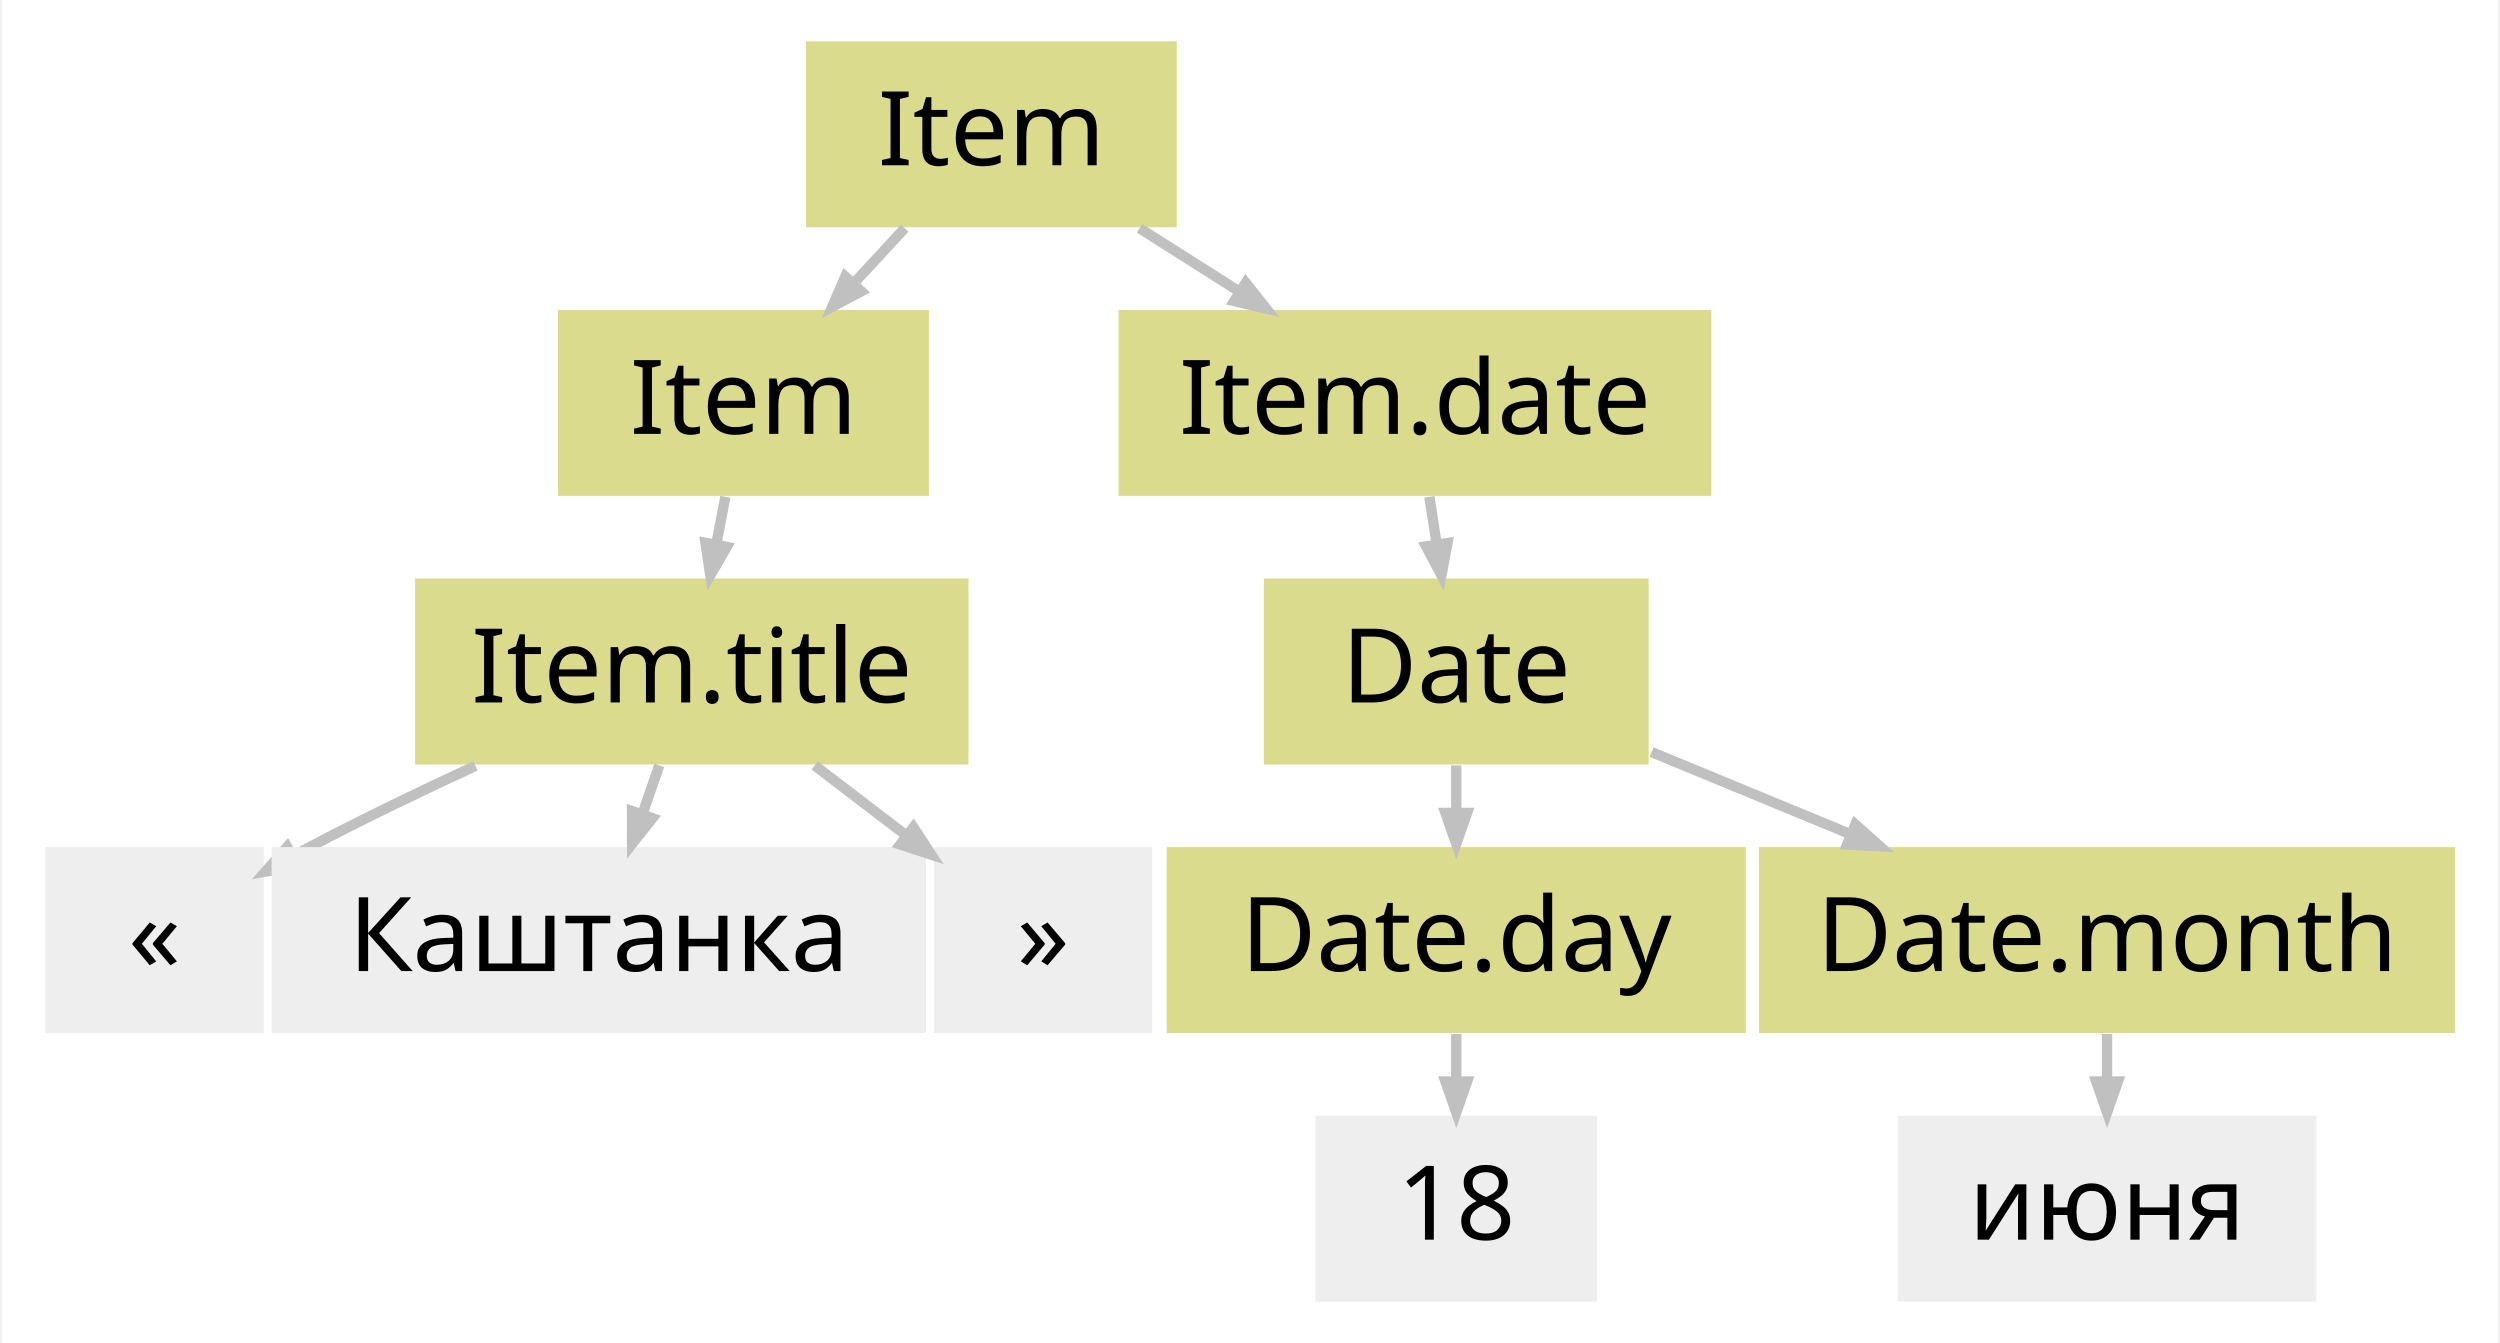
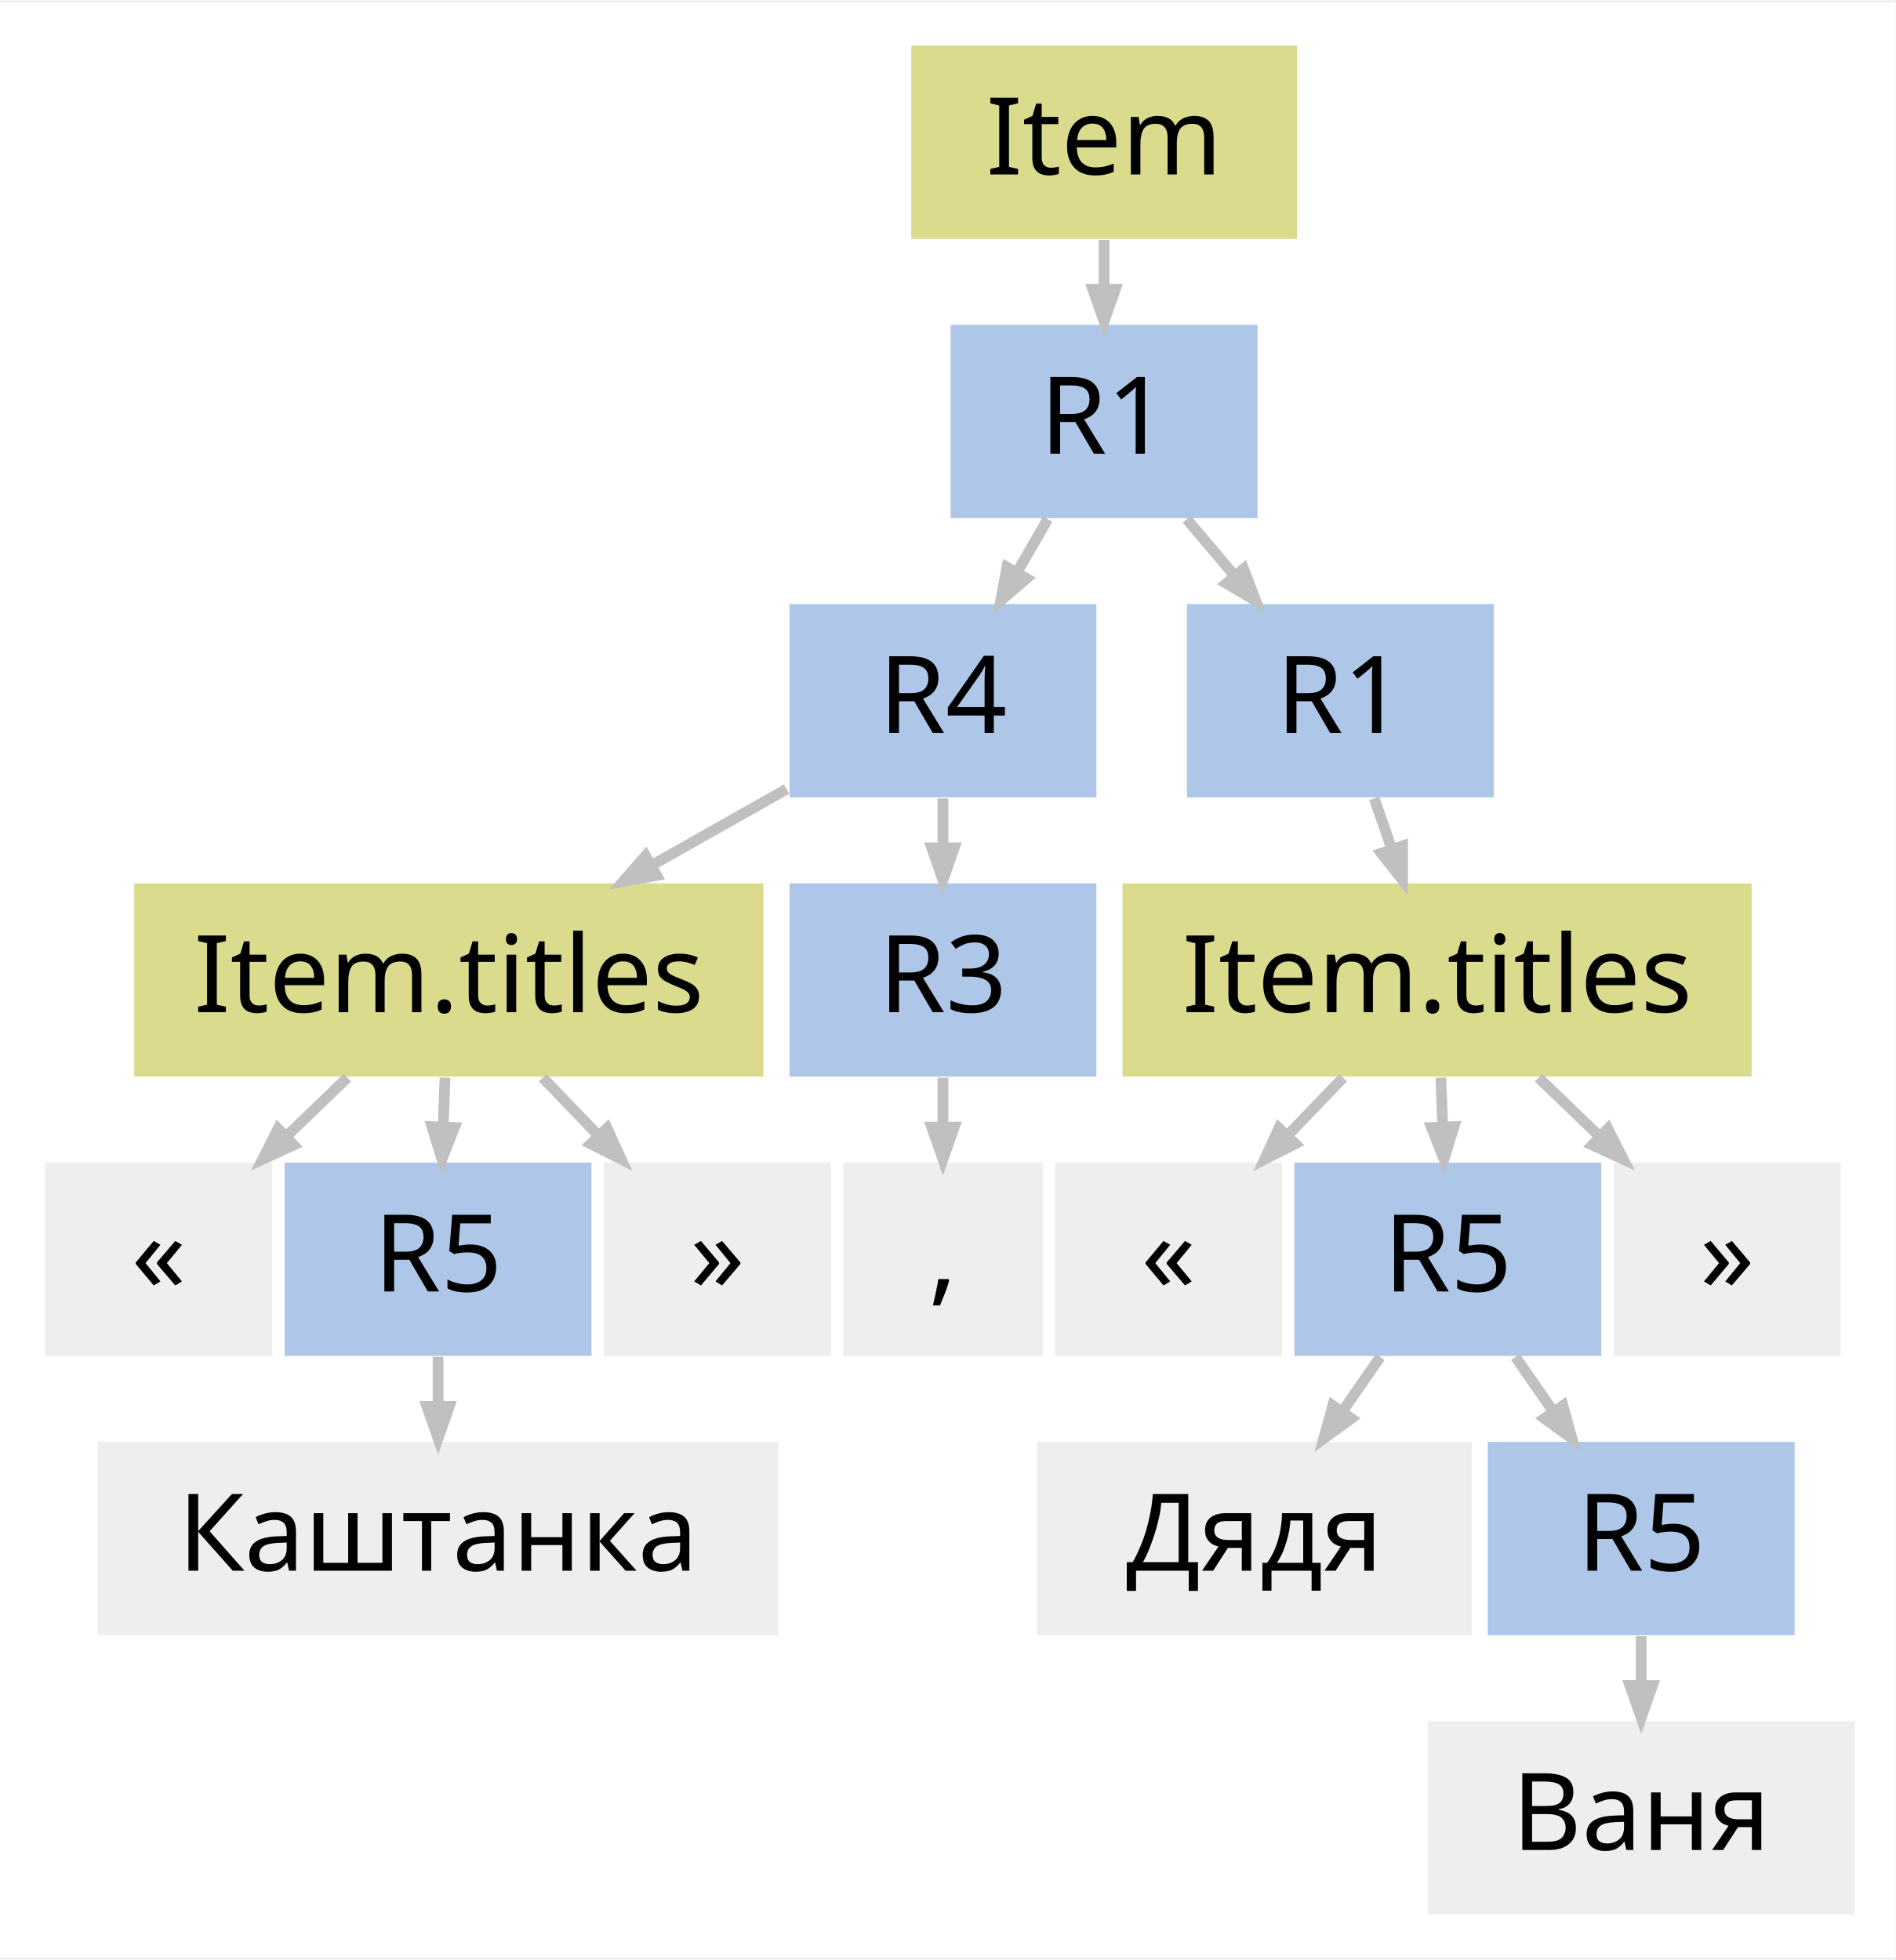
- <svg xmlns="http://www.w3.org/2000/svg" width="242pt" height="130pt" viewBox="0.00 0.00 241.63 130.00">
-   <g id="graph0" class="graph" transform="scale(1 1) rotate(0) translate(4 126)">
-     <polygon fill="#ffffff" stroke="transparent" points="-4,4 -4,-126 237.628,-126 237.628,4 -4,4" />
+ <svg xmlns="http://www.w3.org/2000/svg" width="176pt" height="182pt" viewBox="0.00 0.00 176.47 182.00">
+   <g id="graph0" class="graph" transform="scale(1 1) rotate(0) translate(4 178)">
+     <polygon fill="#ffffff" stroke="transparent" points="-4,4 -4,-178 172.468,-178 172.468,4 -4,4" />
    <g id="node1" class="node">
-       <polygon fill="#dbdb8d" stroke="transparent" points="109.732,-122 73.83,-122 73.83,-104 109.732,-104 109.732,-122" />
-       <text text-anchor="middle" x="91.781" y="-110" font-family="sans" font-size="10.00" fill="#000000">Item</text>
+       <polygon fill="#dbdb8d" stroke="transparent" points="116.732,-174 80.83,-174 80.83,-156 116.732,-156 116.732,-174" />
+       <text text-anchor="middle" x="98.781" y="-162" font-family="sans" font-size="10.00" fill="#000000">Item</text>
    </g>
    <g id="node2" class="node">
-       <polygon fill="#dbdb8d" stroke="transparent" points="85.732,-96 49.83,-96 49.83,-78 85.732,-78 85.732,-96" />
-       <text text-anchor="middle" x="67.781" y="-84" font-family="sans" font-size="10.00" fill="#000000">Item</text>
+       <polygon fill="#aec7e8" stroke="transparent" points="113.065,-148 84.497,-148 84.497,-130 113.065,-130 113.065,-148" />
+       <text text-anchor="middle" x="98.781" y="-136" font-family="sans" font-size="10.00" fill="#000000">R1</text>
    </g>
    <g id="edge1" class="edge">
-       <path fill="none" stroke="#c0c0c0" d="M83.387,-103.906C81.826,-102.215 80.174,-100.427 78.554,-98.671" />
-       <polygon fill="#c0c0c0" stroke="#c0c0c0" points="79.18,-97.801 76.373,-96.309 77.637,-99.225 79.18,-97.801" />
+       <path fill="none" stroke="#c0c0c0" d="M98.781,-155.906C98.781,-154.523 98.781,-153.074 98.781,-151.631" />
+       <polygon fill="#c0c0c0" stroke="#c0c0c0" points="99.831,-151.309 98.781,-148.309 97.731,-151.309 99.831,-151.309" />
+     </g>
+     <g id="node3" class="node">
+       <polygon fill="#aec7e8" stroke="transparent" points="98.065,-122 69.497,-122 69.497,-104 98.065,-104 98.065,-122" />
+       <text text-anchor="middle" x="83.781" y="-110" font-family="sans" font-size="10.00" fill="#000000">R4</text>
+     </g>
+     <g id="edge2" class="edge">
+       <path fill="none" stroke="#c0c0c0" d="M93.534,-129.906C92.647,-128.369 91.714,-126.751 90.79,-125.15" />
+       <polygon fill="#c0c0c0" stroke="#c0c0c0" points="91.56,-124.382 89.151,-122.309 89.741,-125.432 91.56,-124.382" />
+     </g>
+     <g id="node11" class="node">
+       <polygon fill="#aec7e8" stroke="transparent" points="135.065,-122 106.497,-122 106.497,-104 135.065,-104 135.065,-122" />
+       <text text-anchor="middle" x="120.781" y="-110" font-family="sans" font-size="10.00" fill="#000000">R1</text>
+     </g>
+     <g id="edge3" class="edge">
+       <path fill="none" stroke="#c0c0c0" d="M106.475,-129.906C107.906,-128.215 109.42,-126.427 110.906,-124.671" />
+       <polygon fill="#c0c0c0" stroke="#c0c0c0" points="111.768,-125.277 112.904,-122.309 110.165,-123.921 111.768,-125.277" />
+     </g>
+     <g id="node4" class="node">
+       <polygon fill="#dbdb8d" stroke="transparent" points="67.069,-96 8.492,-96 8.492,-78 67.069,-78 67.069,-96" />
+       <text text-anchor="middle" x="37.781" y="-84" font-family="sans" font-size="10.00" fill="#000000">Item.titles</text>
+     </g>
+     <g id="edge4" class="edge">
+       <path fill="none" stroke="#c0c0c0" d="M69.226,-104.773C65.291,-102.549 60.973,-100.109 56.831,-97.768" />
+       <polygon fill="#c0c0c0" stroke="#c0c0c0" points="57.127,-96.729 53.999,-96.167 56.094,-98.557 57.127,-96.729" />
+     </g>
+     <g id="node9" class="node">
+       <polygon fill="#aec7e8" stroke="transparent" points="98.065,-96 69.497,-96 69.497,-78 98.065,-78 98.065,-96" />
+       <text text-anchor="middle" x="83.781" y="-84" font-family="sans" font-size="10.00" fill="#000000">R3</text>
+     </g>
+     <g id="edge5" class="edge">
+       <path fill="none" stroke="#c0c0c0" d="M83.781,-103.906C83.781,-102.523 83.781,-101.074 83.781,-99.631" />
+       <polygon fill="#c0c0c0" stroke="#c0c0c0" points="84.831,-99.308 83.781,-96.309 82.731,-99.309 84.831,-99.308" />
+     </g>
+     <g id="node5" class="node">
+       <polygon fill="#eeeeee" stroke="transparent" points="21.347,-70 .215,-70 .215,-52 21.347,-52 21.347,-70" />
+       <text text-anchor="middle" x="10.781" y="-58" font-family="sans" font-size="10.00" fill="#000000">«</text>
+     </g>
+     <g id="edge6" class="edge">
+       <path fill="none" stroke="#c0c0c0" d="M28.337,-77.906C26.581,-76.215 24.724,-74.427 22.9,-72.671" />
+       <polygon fill="#c0c0c0" stroke="#c0c0c0" points="23.337,-71.633 20.447,-70.309 21.88,-73.146 23.337,-71.633" />
+     </g>
+     <g id="node6" class="node">
+       <polygon fill="#aec7e8" stroke="transparent" points="51.065,-70 22.497,-70 22.497,-52 51.065,-52 51.065,-70" />
+       <text text-anchor="middle" x="36.781" y="-58" font-family="sans" font-size="10.00" fill="#000000">R5</text>
+     </g>
+     <g id="edge7" class="edge">
+       <path fill="none" stroke="#c0c0c0" d="M37.431,-77.906C37.378,-76.523 37.322,-75.074 37.267,-73.631" />
+       <polygon fill="#c0c0c0" stroke="#c0c0c0" points="38.303,-73.266 37.139,-70.309 36.205,-73.347 38.303,-73.266" />
+     </g>
+     <g id="node8" class="node">
+       <polygon fill="#eeeeee" stroke="transparent" points="73.347,-70 52.215,-70 52.215,-52 73.347,-52 73.347,-70" />
+       <text text-anchor="middle" x="62.781" y="-58" font-family="sans" font-size="10.00" fill="#000000">»</text>
+     </g>
+     <g id="edge8" class="edge">
+       <path fill="none" stroke="#c0c0c0" d="M46.525,-77.906C48.151,-76.215 49.871,-74.427 51.559,-72.671" />
+       <polygon fill="#c0c0c0" stroke="#c0c0c0" points="52.508,-73.199 53.83,-70.309 50.994,-71.743 52.508,-73.199" />
    </g>
    <g id="node7" class="node">
-       <polygon fill="#dbdb8d" stroke="transparent" points="161.471,-96 104.091,-96 104.091,-78 161.471,-78 161.471,-96" />
-       <text text-anchor="middle" x="132.781" y="-84" font-family="sans" font-size="10.00" fill="#000000">Item.date</text>
-     </g>
-     <g id="edge2" class="edge">
-       <path fill="none" stroke="#c0c0c0" d="M106.121,-103.906C109.224,-101.939 112.534,-99.839 115.73,-97.813" />
-       <polygon fill="#c0c0c0" stroke="#c0c0c0" points="116.409,-98.626 118.38,-96.132 115.284,-96.852 116.409,-98.626" />
-     </g>
-     <g id="node3" class="node">
-       <polygon fill="#dbdb8d" stroke="transparent" points="89.569,-70 35.992,-70 35.992,-52 89.569,-52 89.569,-70" />
-       <text text-anchor="middle" x="62.781" y="-58" font-family="sans" font-size="10.00" fill="#000000">Item.title</text>
-     </g>
-     <g id="edge3" class="edge">
-       <path fill="none" stroke="#c0c0c0" d="M66.032,-77.906C65.766,-76.523 65.487,-75.074 65.21,-73.631" />
-       <polygon fill="#c0c0c0" stroke="#c0c0c0" points="66.169,-73.056 64.571,-70.309 64.106,-73.453 66.169,-73.056" />
-     </g>
-     <g id="node4" class="node">
-       <polygon fill="#eeeeee" stroke="transparent" points="21.347,-44 .215,-44 .215,-26 21.347,-26 21.347,-44" />
-       <text text-anchor="middle" x="10.781" y="-32" font-family="sans" font-size="10.00" fill="#000000">«</text>
-     </g>
-     <g id="edge4" class="edge">
-       <path fill="none" stroke="#c0c0c0" d="M41.843,-51.865C36.546,-49.422 30.907,-46.705 25.781,-44 25.257,-43.724 24.726,-43.437 24.192,-43.144" />
-       <polygon fill="#c0c0c0" stroke="#c0c0c0" points="24.643,-42.193 21.515,-41.633 23.611,-44.022 24.643,-42.193" />
-     </g>
-     <g id="node5" class="node">
-       <polygon fill="#eeeeee" stroke="transparent" points="85.454,-44 22.108,-44 22.108,-26 85.454,-26 85.454,-44" />
-       <text text-anchor="middle" x="53.781" y="-32" font-family="sans" font-size="10.00" fill="#000000">Каштанка</text>
-     </g>
-     <g id="edge5" class="edge">
-       <path fill="none" stroke="#c0c0c0" d="M59.633,-51.907C59.101,-50.369 58.541,-48.751 57.987,-47.15" />
-       <polygon fill="#c0c0c0" stroke="#c0c0c0" points="58.977,-46.8 57.003,-44.309 56.992,-47.487 58.977,-46.8" />
-     </g>
-     <g id="node6" class="node">
-       <polygon fill="#eeeeee" stroke="transparent" points="107.347,-44 86.215,-44 86.215,-26 107.347,-26 107.347,-44" />
-       <text text-anchor="middle" x="96.781" y="-32" font-family="sans" font-size="10.00" fill="#000000">»</text>
-     </g>
-     <g id="edge6" class="edge">
-       <path fill="none" stroke="#c0c0c0" d="M74.672,-51.907C77.545,-49.71 80.632,-47.349 83.561,-45.109" />
-       <polygon fill="#c0c0c0" stroke="#c0c0c0" points="84.231,-45.919 85.976,-43.262 82.955,-44.251 84.231,-45.919" />
-     </g>
-     <g id="node8" class="node">
-       <polygon fill="#dbdb8d" stroke="transparent" points="155.404,-70 118.157,-70 118.157,-52 155.404,-52 155.404,-70" />
-       <text text-anchor="middle" x="136.781" y="-58" font-family="sans" font-size="10.00" fill="#000000">Date</text>
-     </g>
-     <g id="edge7" class="edge">
-       <path fill="none" stroke="#c0c0c0" d="M134.18,-77.906C134.393,-76.523 134.616,-75.074 134.838,-73.631" />
-       <polygon fill="#c0c0c0" stroke="#c0c0c0" points="135.93,-73.433 135.349,-70.309 133.855,-73.114 135.93,-73.433" />
-     </g>
-     <g id="node9" class="node">
-       <polygon fill="#dbdb8d" stroke="transparent" points="164.805,-44 108.756,-44 108.756,-26 164.805,-26 164.805,-44" />
-       <text text-anchor="middle" x="136.781" y="-32" font-family="sans" font-size="10.00" fill="#000000">Date.day</text>
-     </g>
-     <g id="edge8" class="edge">
-       <path fill="none" stroke="#c0c0c0" d="M136.781,-51.907C136.781,-50.523 136.781,-49.074 136.781,-47.631" />
-       <polygon fill="#c0c0c0" stroke="#c0c0c0" points="137.831,-47.309 136.781,-44.309 135.731,-47.309 137.831,-47.309" />
-     </g>
-     <g id="node11" class="node">
-       <polygon fill="#dbdb8d" stroke="transparent" points="233.476,-44 166.086,-44 166.086,-26 233.476,-26 233.476,-44" />
-       <text text-anchor="middle" x="199.781" y="-32" font-family="sans" font-size="10.00" fill="#000000">Date.month</text>
+       <polygon fill="#eeeeee" stroke="transparent" points="68.454,-44 5.108,-44 5.108,-26 68.454,-26 68.454,-44" />
+       <text text-anchor="middle" x="36.781" y="-32" font-family="sans" font-size="10.00" fill="#000000">Каштанка</text>
    </g>
    <g id="edge9" class="edge">
-       <path fill="none" stroke="#c0c0c0" d="M155.683,-53.199C161.663,-50.731 168.369,-47.964 174.711,-45.346" />
-       <polygon fill="#c0c0c0" stroke="#c0c0c0" points="175.418,-46.19 177.791,-44.075 174.617,-44.249 175.418,-46.19" />
+       <path fill="none" stroke="#c0c0c0" d="M36.781,-51.907C36.781,-50.523 36.781,-49.074 36.781,-47.631" />
+       <polygon fill="#c0c0c0" stroke="#c0c0c0" points="37.831,-47.309 36.781,-44.309 35.731,-47.309 37.831,-47.309" />
    </g>
    <g id="node10" class="node">
-       <polygon fill="#eeeeee" stroke="transparent" points="150.404,-18 123.157,-18 123.157,0 150.404,0 150.404,-18" />
-       <text text-anchor="middle" x="136.781" y="-6" font-family="sans" font-size="10.00" fill="#000000">18</text>
+       <polygon fill="#eeeeee" stroke="transparent" points="93.06,-70 74.501,-70 74.501,-52 93.06,-52 93.06,-70" />
+       <text text-anchor="middle" x="83.781" y="-58" font-family="sans" font-size="10.00" fill="#000000">,</text>
    </g>
    <g id="edge10" class="edge">
-       <path fill="none" stroke="#c0c0c0" d="M136.781,-25.907C136.781,-24.523 136.781,-23.074 136.781,-21.631" />
-       <polygon fill="#c0c0c0" stroke="#c0c0c0" points="137.831,-21.308 136.781,-18.309 135.731,-21.309 137.831,-21.308" />
+       <path fill="none" stroke="#c0c0c0" d="M83.781,-77.906C83.781,-76.523 83.781,-75.074 83.781,-73.631" />
+       <polygon fill="#c0c0c0" stroke="#c0c0c0" points="84.831,-73.308 83.781,-70.309 82.731,-73.309 84.831,-73.308" />
    </g>
    <g id="node12" class="node">
-       <polygon fill="#eeeeee" stroke="transparent" points="220.037,-18 179.524,-18 179.524,0 220.037,0 220.037,-18" />
-       <text text-anchor="middle" x="199.781" y="-6" font-family="sans" font-size="10.00" fill="#000000">июня</text>
+       <polygon fill="#dbdb8d" stroke="transparent" points="159.069,-96 100.492,-96 100.492,-78 159.069,-78 159.069,-96" />
+       <text text-anchor="middle" x="129.781" y="-84" font-family="sans" font-size="10.00" fill="#000000">Item.titles</text>
    </g>
    <g id="edge11" class="edge">
-       <path fill="none" stroke="#c0c0c0" d="M199.781,-25.907C199.781,-24.523 199.781,-23.074 199.781,-21.631" />
-       <polygon fill="#c0c0c0" stroke="#c0c0c0" points="200.831,-21.308 199.781,-18.309 198.731,-21.309 200.831,-21.308" />
+       <path fill="none" stroke="#c0c0c0" d="M123.928,-103.906C124.461,-102.369 125.021,-100.751 125.575,-99.15" />
+       <polygon fill="#c0c0c0" stroke="#c0c0c0" points="126.569,-99.487 126.559,-96.309 124.585,-98.8 126.569,-99.487" />
+     </g>
+     <g id="node13" class="node">
+       <polygon fill="#eeeeee" stroke="transparent" points="115.347,-70 94.215,-70 94.215,-52 115.347,-52 115.347,-70" />
+       <text text-anchor="middle" x="104.781" y="-58" font-family="sans" font-size="10.00" fill="#000000">«</text>
+     </g>
+     <g id="edge12" class="edge">
+       <path fill="none" stroke="#c0c0c0" d="M121.037,-77.906C119.411,-76.215 117.691,-74.427 116.002,-72.671" />
+       <polygon fill="#c0c0c0" stroke="#c0c0c0" points="116.568,-71.743 113.731,-70.309 115.054,-73.199 116.568,-71.743" />
+     </g>
+     <g id="node14" class="node">
+       <polygon fill="#aec7e8" stroke="transparent" points="145.065,-70 116.497,-70 116.497,-52 145.065,-52 145.065,-70" />
+       <text text-anchor="middle" x="130.781" y="-58" font-family="sans" font-size="10.00" fill="#000000">R5</text>
+     </g>
+     <g id="edge13" class="edge">
+       <path fill="none" stroke="#c0c0c0" d="M130.131,-77.906C130.184,-76.523 130.239,-75.074 130.295,-73.631" />
+       <polygon fill="#c0c0c0" stroke="#c0c0c0" points="131.357,-73.347 130.423,-70.309 129.258,-73.266 131.357,-73.347" />
+     </g>
+     <g id="node18" class="node">
+       <polygon fill="#eeeeee" stroke="transparent" points="167.347,-70 146.215,-70 146.215,-52 167.347,-52 167.347,-70" />
+       <text text-anchor="middle" x="156.781" y="-58" font-family="sans" font-size="10.00" fill="#000000">»</text>
+     </g>
+     <g id="edge14" class="edge">
+       <path fill="none" stroke="#c0c0c0" d="M139.224,-77.906C140.981,-76.215 142.838,-74.427 144.661,-72.671" />
+       <polygon fill="#c0c0c0" stroke="#c0c0c0" points="145.681,-73.146 147.114,-70.309 144.225,-71.633 145.681,-73.146" />
+     </g>
+     <g id="node15" class="node">
+       <polygon fill="#eeeeee" stroke="transparent" points="133.015,-44 92.547,-44 92.547,-26 133.015,-26 133.015,-44" />
+       <text text-anchor="middle" x="112.781" y="-32" font-family="sans" font-size="10.00" fill="#000000">Дядя</text>
+     </g>
+     <g id="edge15" class="edge">
+       <path fill="none" stroke="#c0c0c0" d="M124.485,-51.907C123.421,-50.369 122.301,-48.751 121.192,-47.15" />
+       <polygon fill="#c0c0c0" stroke="#c0c0c0" points="121.796,-46.178 119.225,-44.309 120.07,-47.373 121.796,-46.178" />
+     </g>
+     <g id="node16" class="node">
+       <polygon fill="#aec7e8" stroke="transparent" points="163.065,-44 134.497,-44 134.497,-26 163.065,-26 163.065,-44" />
+       <text text-anchor="middle" x="148.781" y="-32" font-family="sans" font-size="10.00" fill="#000000">R5</text>
+     </g>
+     <g id="edge16" class="edge">
+       <path fill="none" stroke="#c0c0c0" d="M137.076,-51.907C138.141,-50.369 139.261,-48.751 140.369,-47.15" />
+       <polygon fill="#c0c0c0" stroke="#c0c0c0" points="141.492,-47.373 142.336,-44.309 139.765,-46.178 141.492,-47.373" />
+     </g>
+     <g id="node17" class="node">
+       <polygon fill="#eeeeee" stroke="transparent" points="168.657,-18 128.905,-18 128.905,0 168.657,0 168.657,-18" />
+       <text text-anchor="middle" x="148.781" y="-6" font-family="sans" font-size="10.00" fill="#000000">Ваня</text>
+     </g>
+     <g id="edge17" class="edge">
+       <path fill="none" stroke="#c0c0c0" d="M148.781,-25.907C148.781,-24.523 148.781,-23.074 148.781,-21.631" />
+       <polygon fill="#c0c0c0" stroke="#c0c0c0" points="149.831,-21.308 148.781,-18.309 147.731,-21.309 149.831,-21.308" />
    </g>
  </g>
</svg>
